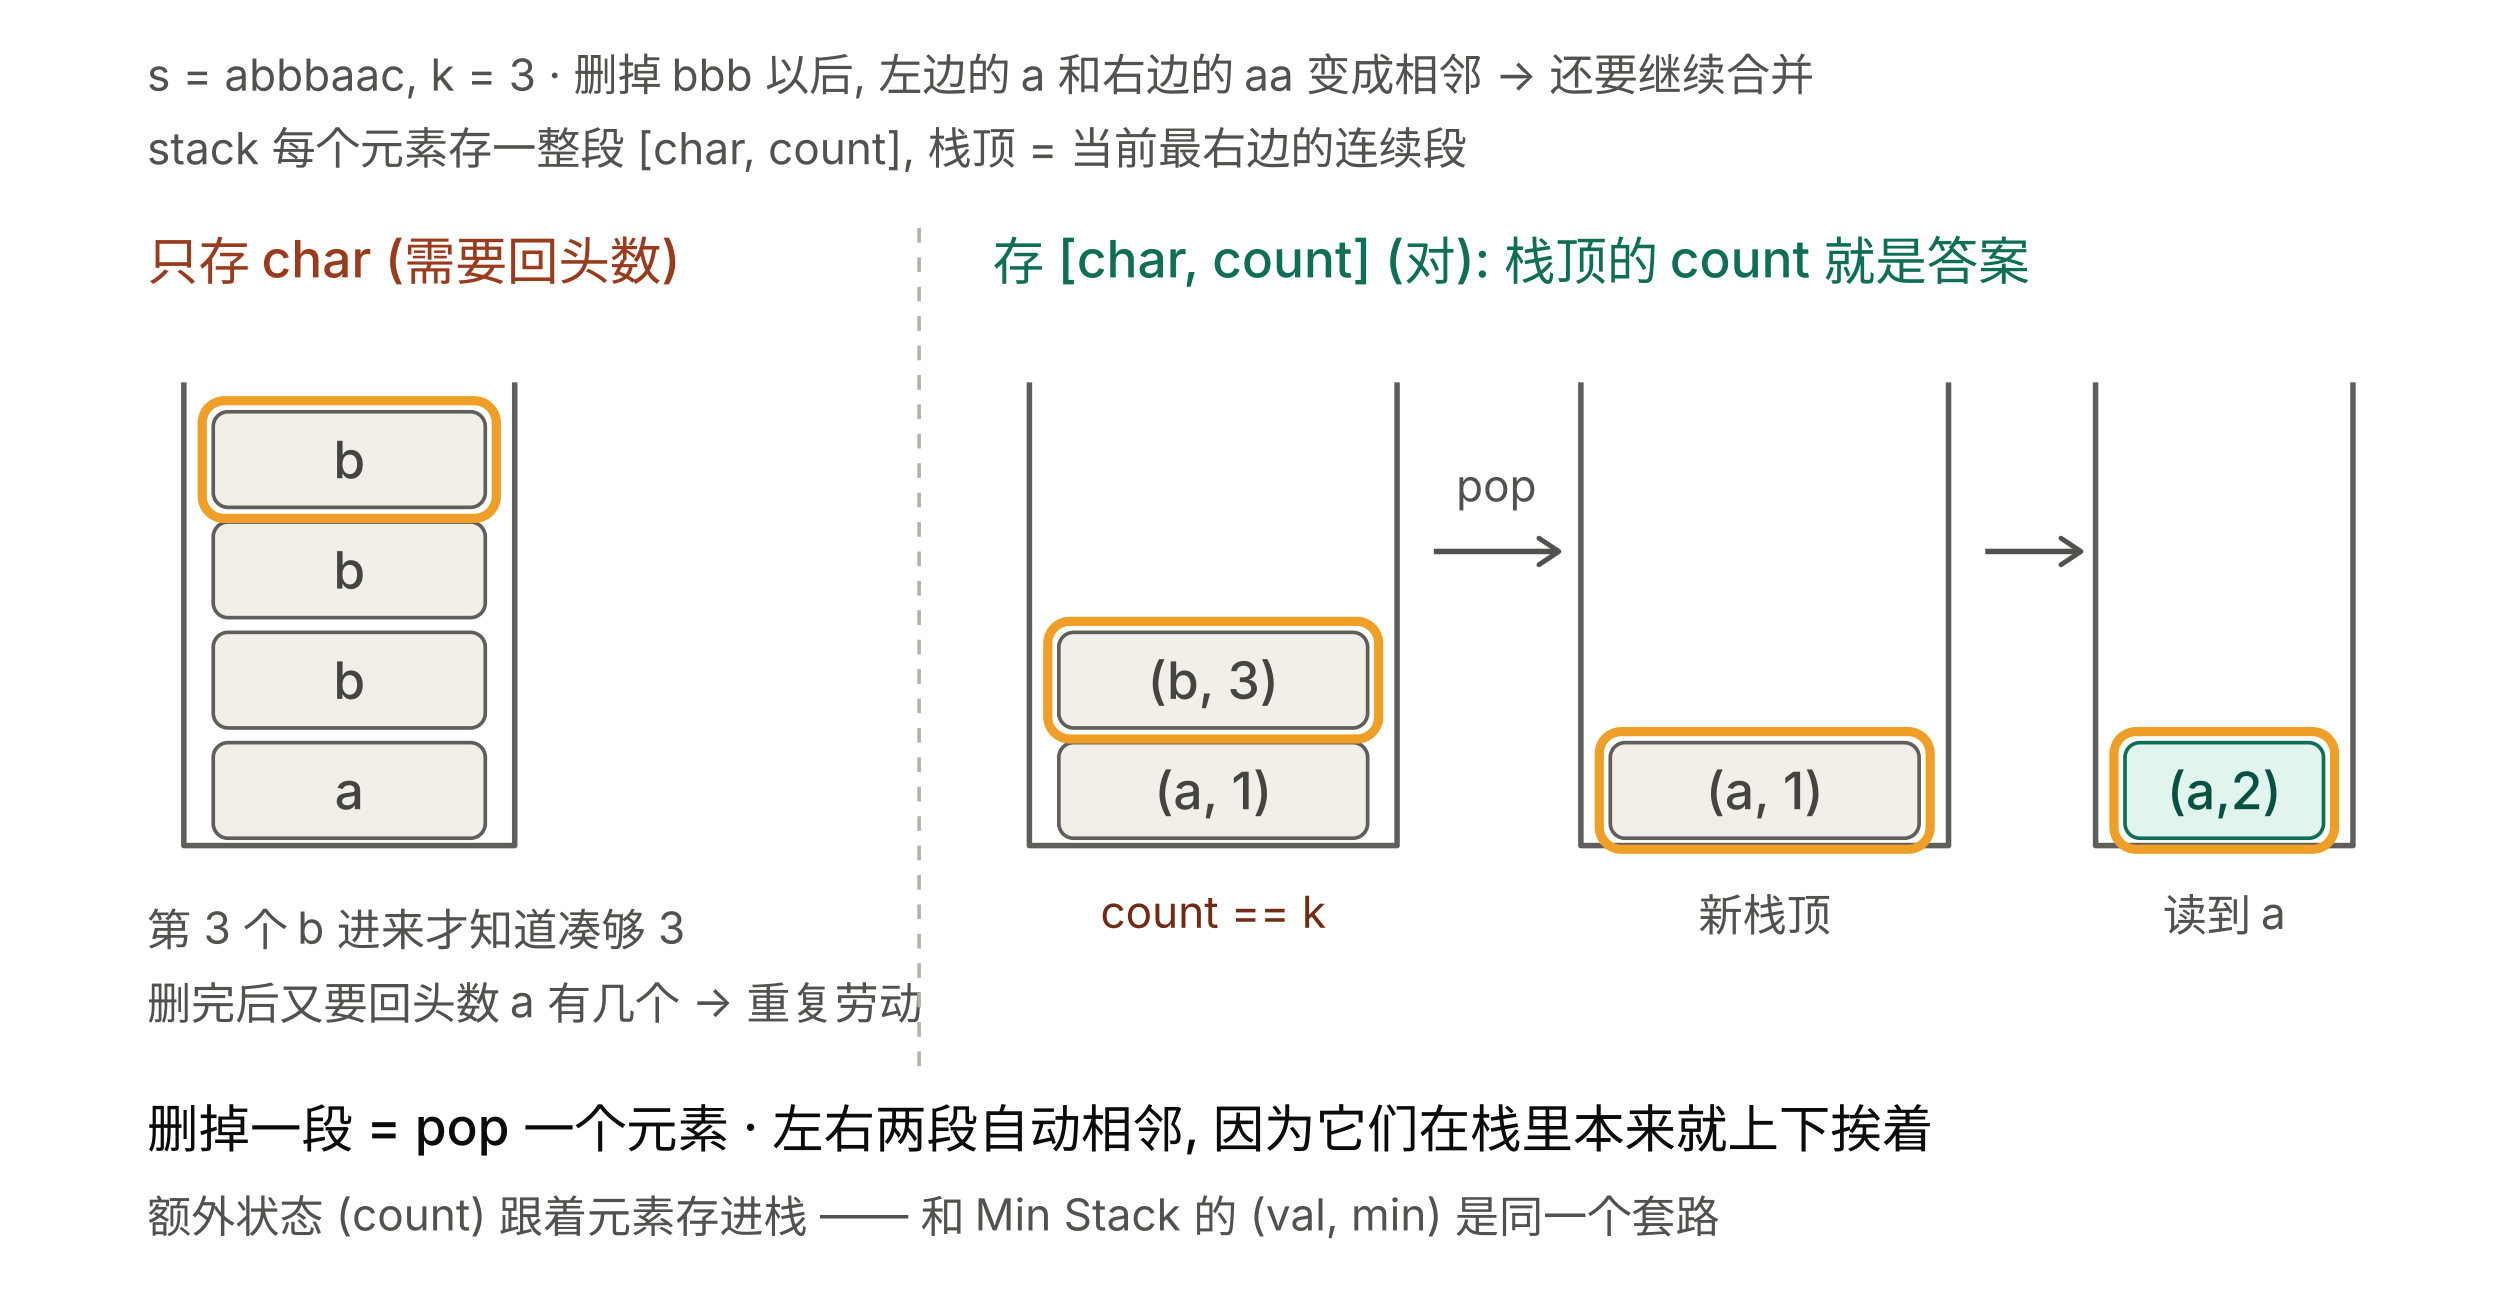
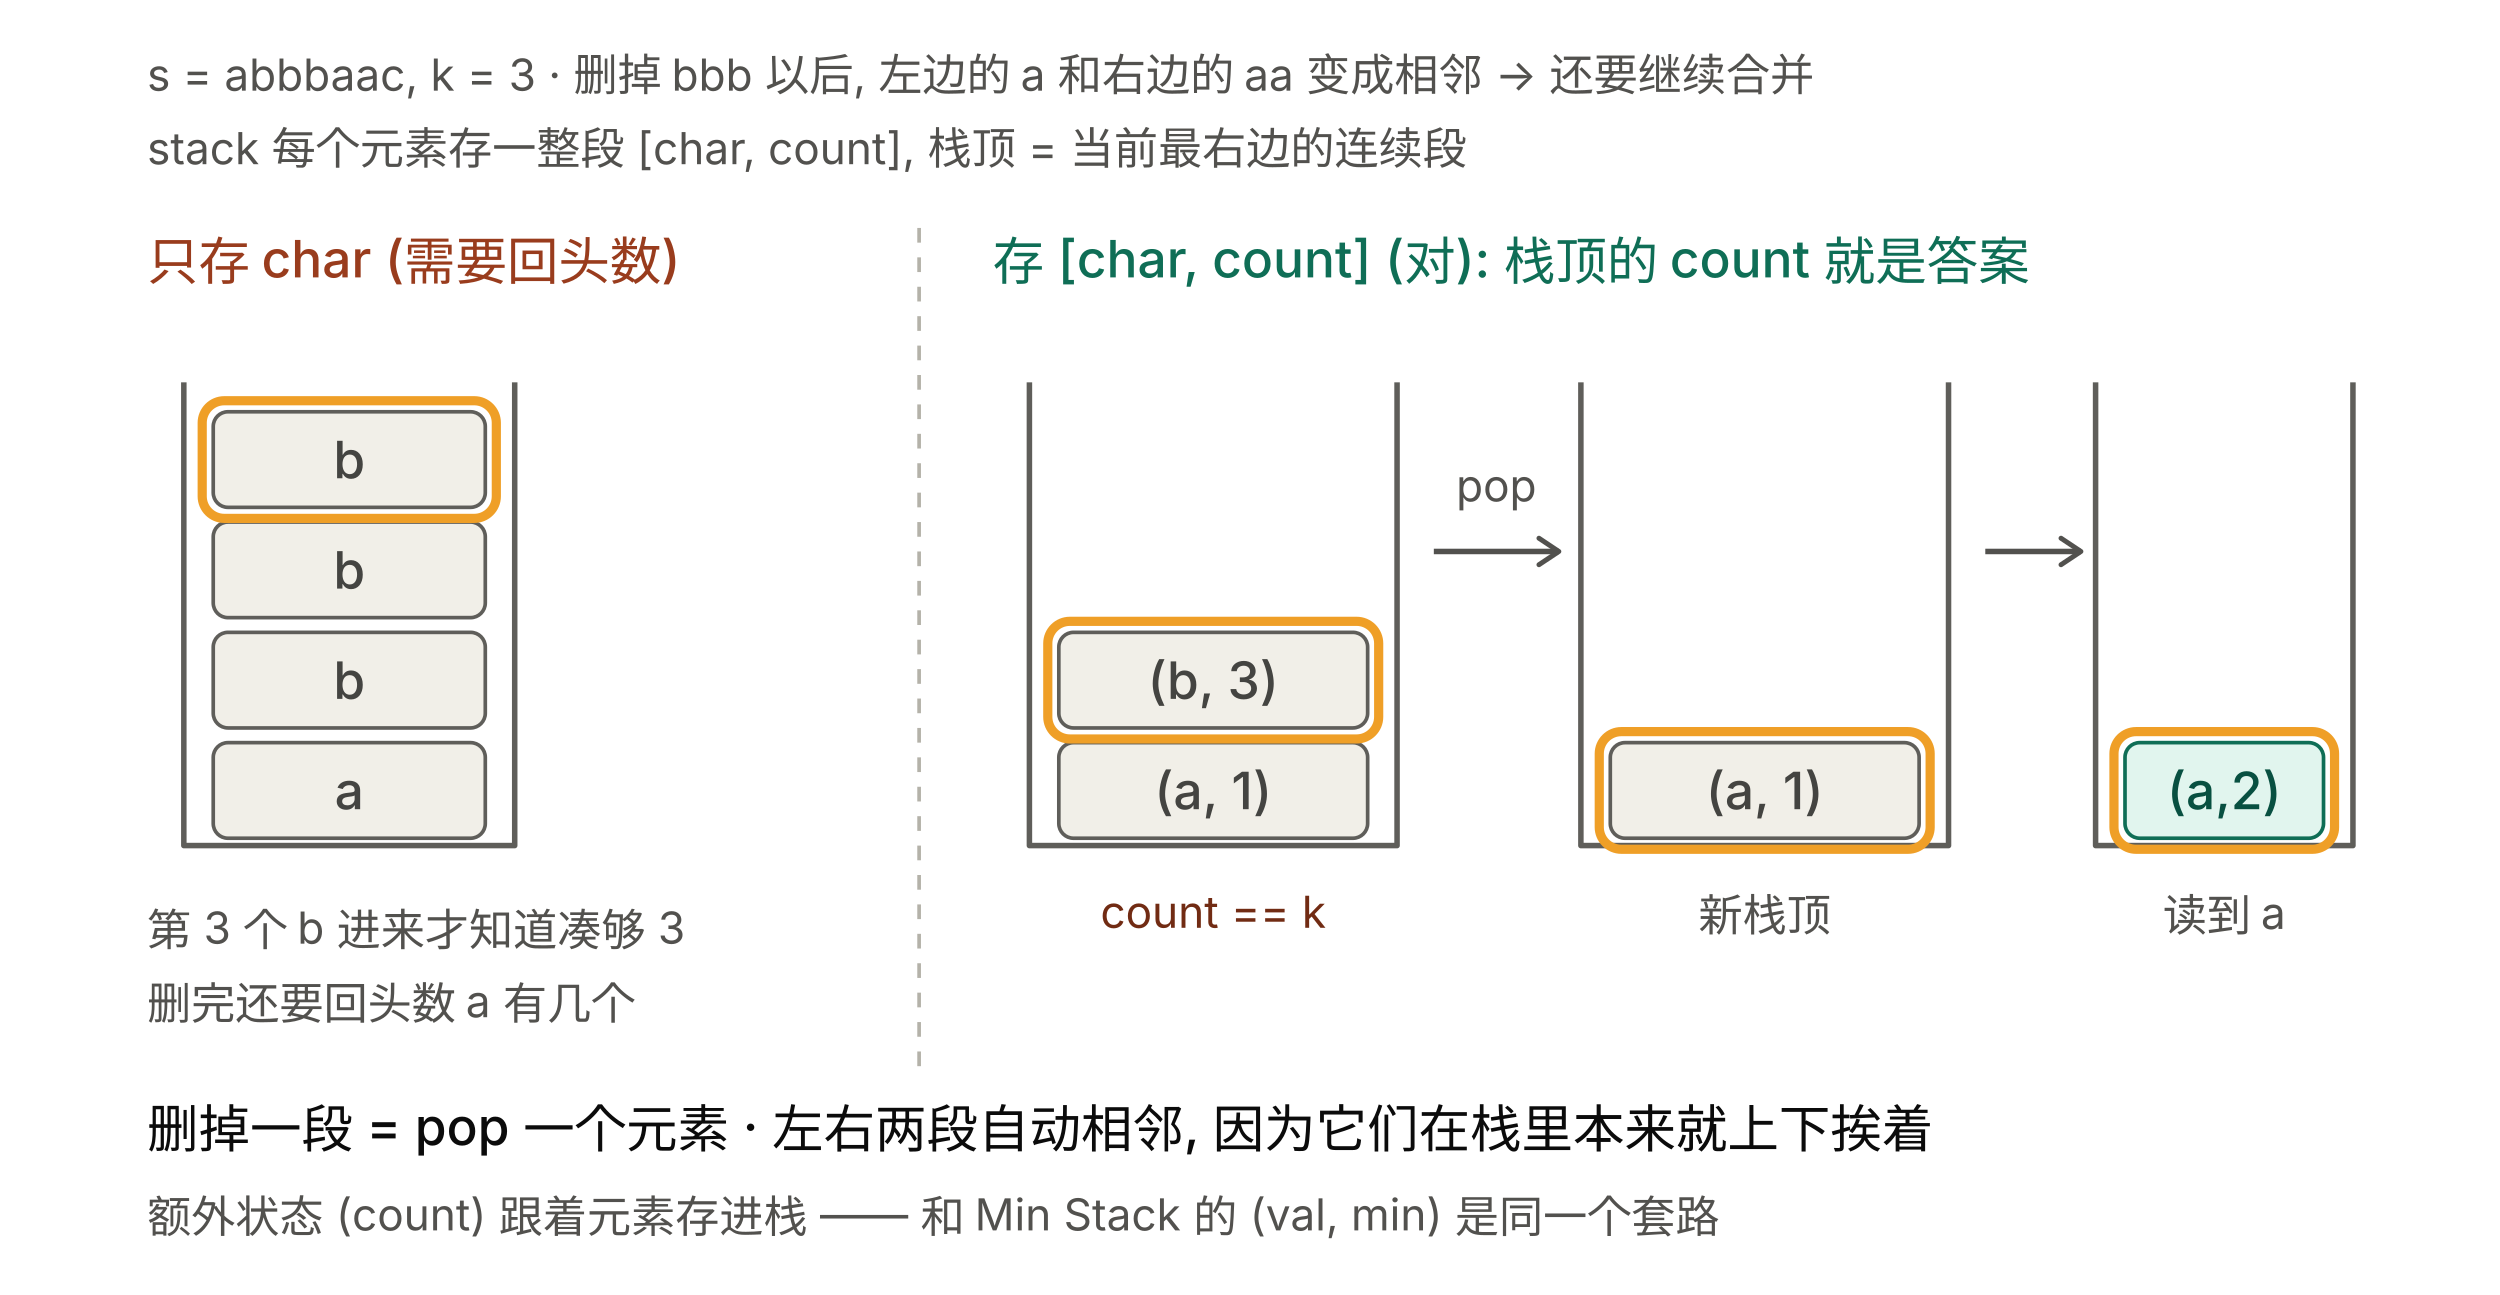
<svg xmlns="http://www.w3.org/2000/svg" width="100%" viewBox="0 0 680 352" role="img" font-family="ui-sans-serif, system-ui, -apple-system, &quot;PingFang SC&quot;, sans-serif">
  <defs>
    <marker id="arr" viewBox="0 0 10 10" refX="8" refY="5" markerWidth="6" markerHeight="6" orient="auto-start-reverse">
      <path d="M2 1L8 5L2 9" fill="none" stroke="#52514E" stroke-width="1.5" stroke-linecap="round" stroke-linejoin="round" />
    </marker>
    <marker id="arrR" viewBox="0 0 10 10" refX="8" refY="5" markerWidth="6" markerHeight="6" orient="auto-start-reverse">
      <path d="M2 1L8 5L2 9" fill="none" stroke="#D85A30" stroke-width="1.5" stroke-linecap="round" stroke-linejoin="round" />
    </marker>
  </defs>
  <text x="40" y="18" font-size="12" fill="#52514E" font-weight="400" text-anchor="start" dominant-baseline="central">s = abbbaac, k = 3 · 删掉 bbb 以后, 左边的 a 和右边的 aa 变成相邻 → 还要继续合并</text>
  <text x="40" y="38" font-size="12" fill="#52514E" font-weight="400" text-anchor="start" dominant-baseline="central">stack 每个元素存一整段 [char, count], 栈顶 = 当前最右边的连续段</text>
  <text x="40" y="70" font-size="14" fill="#993C1D" font-weight="500" text-anchor="start" dominant-baseline="central">只存 char (需要回头数)</text>
  <path d="M50 104 L50 230 L140 230 L140 104" fill="none" stroke="#5F5E5A" stroke-width="1.5" stroke-linejoin="round" />
  <rect x="58" y="202" width="74" height="26" rx="4" fill="#F1EFE8" stroke="#5F5E5A" stroke-width="1" />
  <text x="95.0" y="215.0" font-size="14" fill="#444441" font-weight="500" text-anchor="middle" dominant-baseline="central">a</text>
  <rect x="58" y="172" width="74" height="26" rx="4" fill="#F1EFE8" stroke="#5F5E5A" stroke-width="1" />
  <text x="95.0" y="185.0" font-size="14" fill="#444441" font-weight="500" text-anchor="middle" dominant-baseline="central">b</text>
  <rect x="58" y="142" width="74" height="26" rx="4" fill="#F1EFE8" stroke="#5F5E5A" stroke-width="1" />
  <text x="95.0" y="155.0" font-size="14" fill="#444441" font-weight="500" text-anchor="middle" dominant-baseline="central">b</text>
  <rect x="58" y="112" width="74" height="26" rx="4" fill="#F1EFE8" stroke="#5F5E5A" stroke-width="1" />
  <rect x="55" y="109" width="80" height="32" rx="6" fill="none" stroke="#EF9F27" stroke-width="2.5" />
  <text x="95.0" y="125.0" font-size="14" fill="#444441" font-weight="500" text-anchor="middle" dominant-baseline="central">b</text>
  <text x="40" y="252" font-size="12" fill="#52514E" font-weight="400" text-anchor="start" dominant-baseline="central">第 3 个 b 进来才知道凑够 3</text>
-   <text x="40" y="272" font-size="12" fill="#52514E" font-weight="400" text-anchor="start" dominant-baseline="central">删完后又要回头数 a 有几个 → 重复劳动</text>
+   <text x="40" y="272" font-size="12" fill="#52514E" font-weight="400" text-anchor="start" dominant-baseline="central">删完还要回头数 a 有几个</text>
  <line x1="250" y1="62" x2="250" y2="290" stroke="#B4B2A9" stroke-width="1" stroke-dasharray="4 4" />
  <text x="270" y="70" font-size="14" fill="#0F6E56" font-weight="500" text-anchor="start" dominant-baseline="central">存 [char, count] (对): 栈顶的 count 就是答案</text>
  <path d="M280 104 L280 230 L380 230 L380 104" fill="none" stroke="#5F5E5A" stroke-width="1.5" stroke-linejoin="round" />
  <rect x="288" y="202" width="84" height="26" rx="4" fill="#F1EFE8" stroke="#5F5E5A" stroke-width="1" />
  <text x="330.0" y="215.0" font-size="14" fill="#444441" font-weight="500" text-anchor="middle" dominant-baseline="central">(a, 1)</text>
  <rect x="288" y="172" width="84" height="26" rx="4" fill="#F1EFE8" stroke="#5F5E5A" stroke-width="1" />
  <rect x="285" y="169" width="90" height="32" rx="6" fill="none" stroke="#EF9F27" stroke-width="2.5" />
  <text x="330.0" y="185.0" font-size="14" fill="#444441" font-weight="500" text-anchor="middle" dominant-baseline="central">(b, 3)</text>
  <text x="330" y="248" font-size="12" fill="#712B13" font-weight="400" text-anchor="middle" dominant-baseline="central">count == k</text>
  <path d="M390 150 L424 150" fill="none" stroke="#52514E" stroke-width="1.5" marker-end="url(#arr)" />
  <text x="407" y="132" font-size="12" fill="#52514E" font-weight="400" text-anchor="middle" dominant-baseline="central">pop</text>
  <path d="M430 104 L430 230 L530 230 L530 104" fill="none" stroke="#5F5E5A" stroke-width="1.5" stroke-linejoin="round" />
  <rect x="438" y="202" width="84" height="26" rx="4" fill="#F1EFE8" stroke="#5F5E5A" stroke-width="1" />
  <rect x="435" y="199" width="90" height="32" rx="6" fill="none" stroke="#EF9F27" stroke-width="2.5" />
  <text x="480.0" y="215.0" font-size="14" fill="#444441" font-weight="500" text-anchor="middle" dominant-baseline="central">(a, 1)</text>
  <text x="480" y="248" font-size="12" fill="#52514E" font-weight="400" text-anchor="middle" dominant-baseline="central">新栈顶</text>
  <path d="M540 150 L566 150" fill="none" stroke="#52514E" stroke-width="1.5" marker-end="url(#arr)" />
  <path d="M570 104 L570 230 L640 230 L640 104" fill="none" stroke="#5F5E5A" stroke-width="1.5" stroke-linejoin="round" />
  <rect x="578" y="202" width="54" height="26" rx="4" fill="#E1F5EE" stroke="#0F6E56" stroke-width="1" />
  <rect x="575" y="199" width="60" height="32" rx="6" fill="none" stroke="#EF9F27" stroke-width="2.5" />
  <text x="605.0" y="215.0" font-size="14" fill="#085041" font-weight="500" text-anchor="middle" dominant-baseline="central">(a,2)</text>
  <text x="605" y="248" font-size="12" fill="#52514E" font-weight="400" text-anchor="middle" dominant-baseline="central">读到 a</text>
  <text x="40" y="306" font-size="14" fill="#0B0B0B" font-weight="500" text-anchor="start" dominant-baseline="central">删掉一段 = pop 一个元素 · 左右两段自动相邻, 因为它们在栈里本来就上下挨着</text>
  <text x="40" y="330" font-size="12" fill="#52514E" font-weight="400" text-anchor="start" dominant-baseline="central">额外状态 (count) 跟着元素存进栈 —— 和 Min Stack 的 (val, min) 是同一个套路</text>
</svg>
